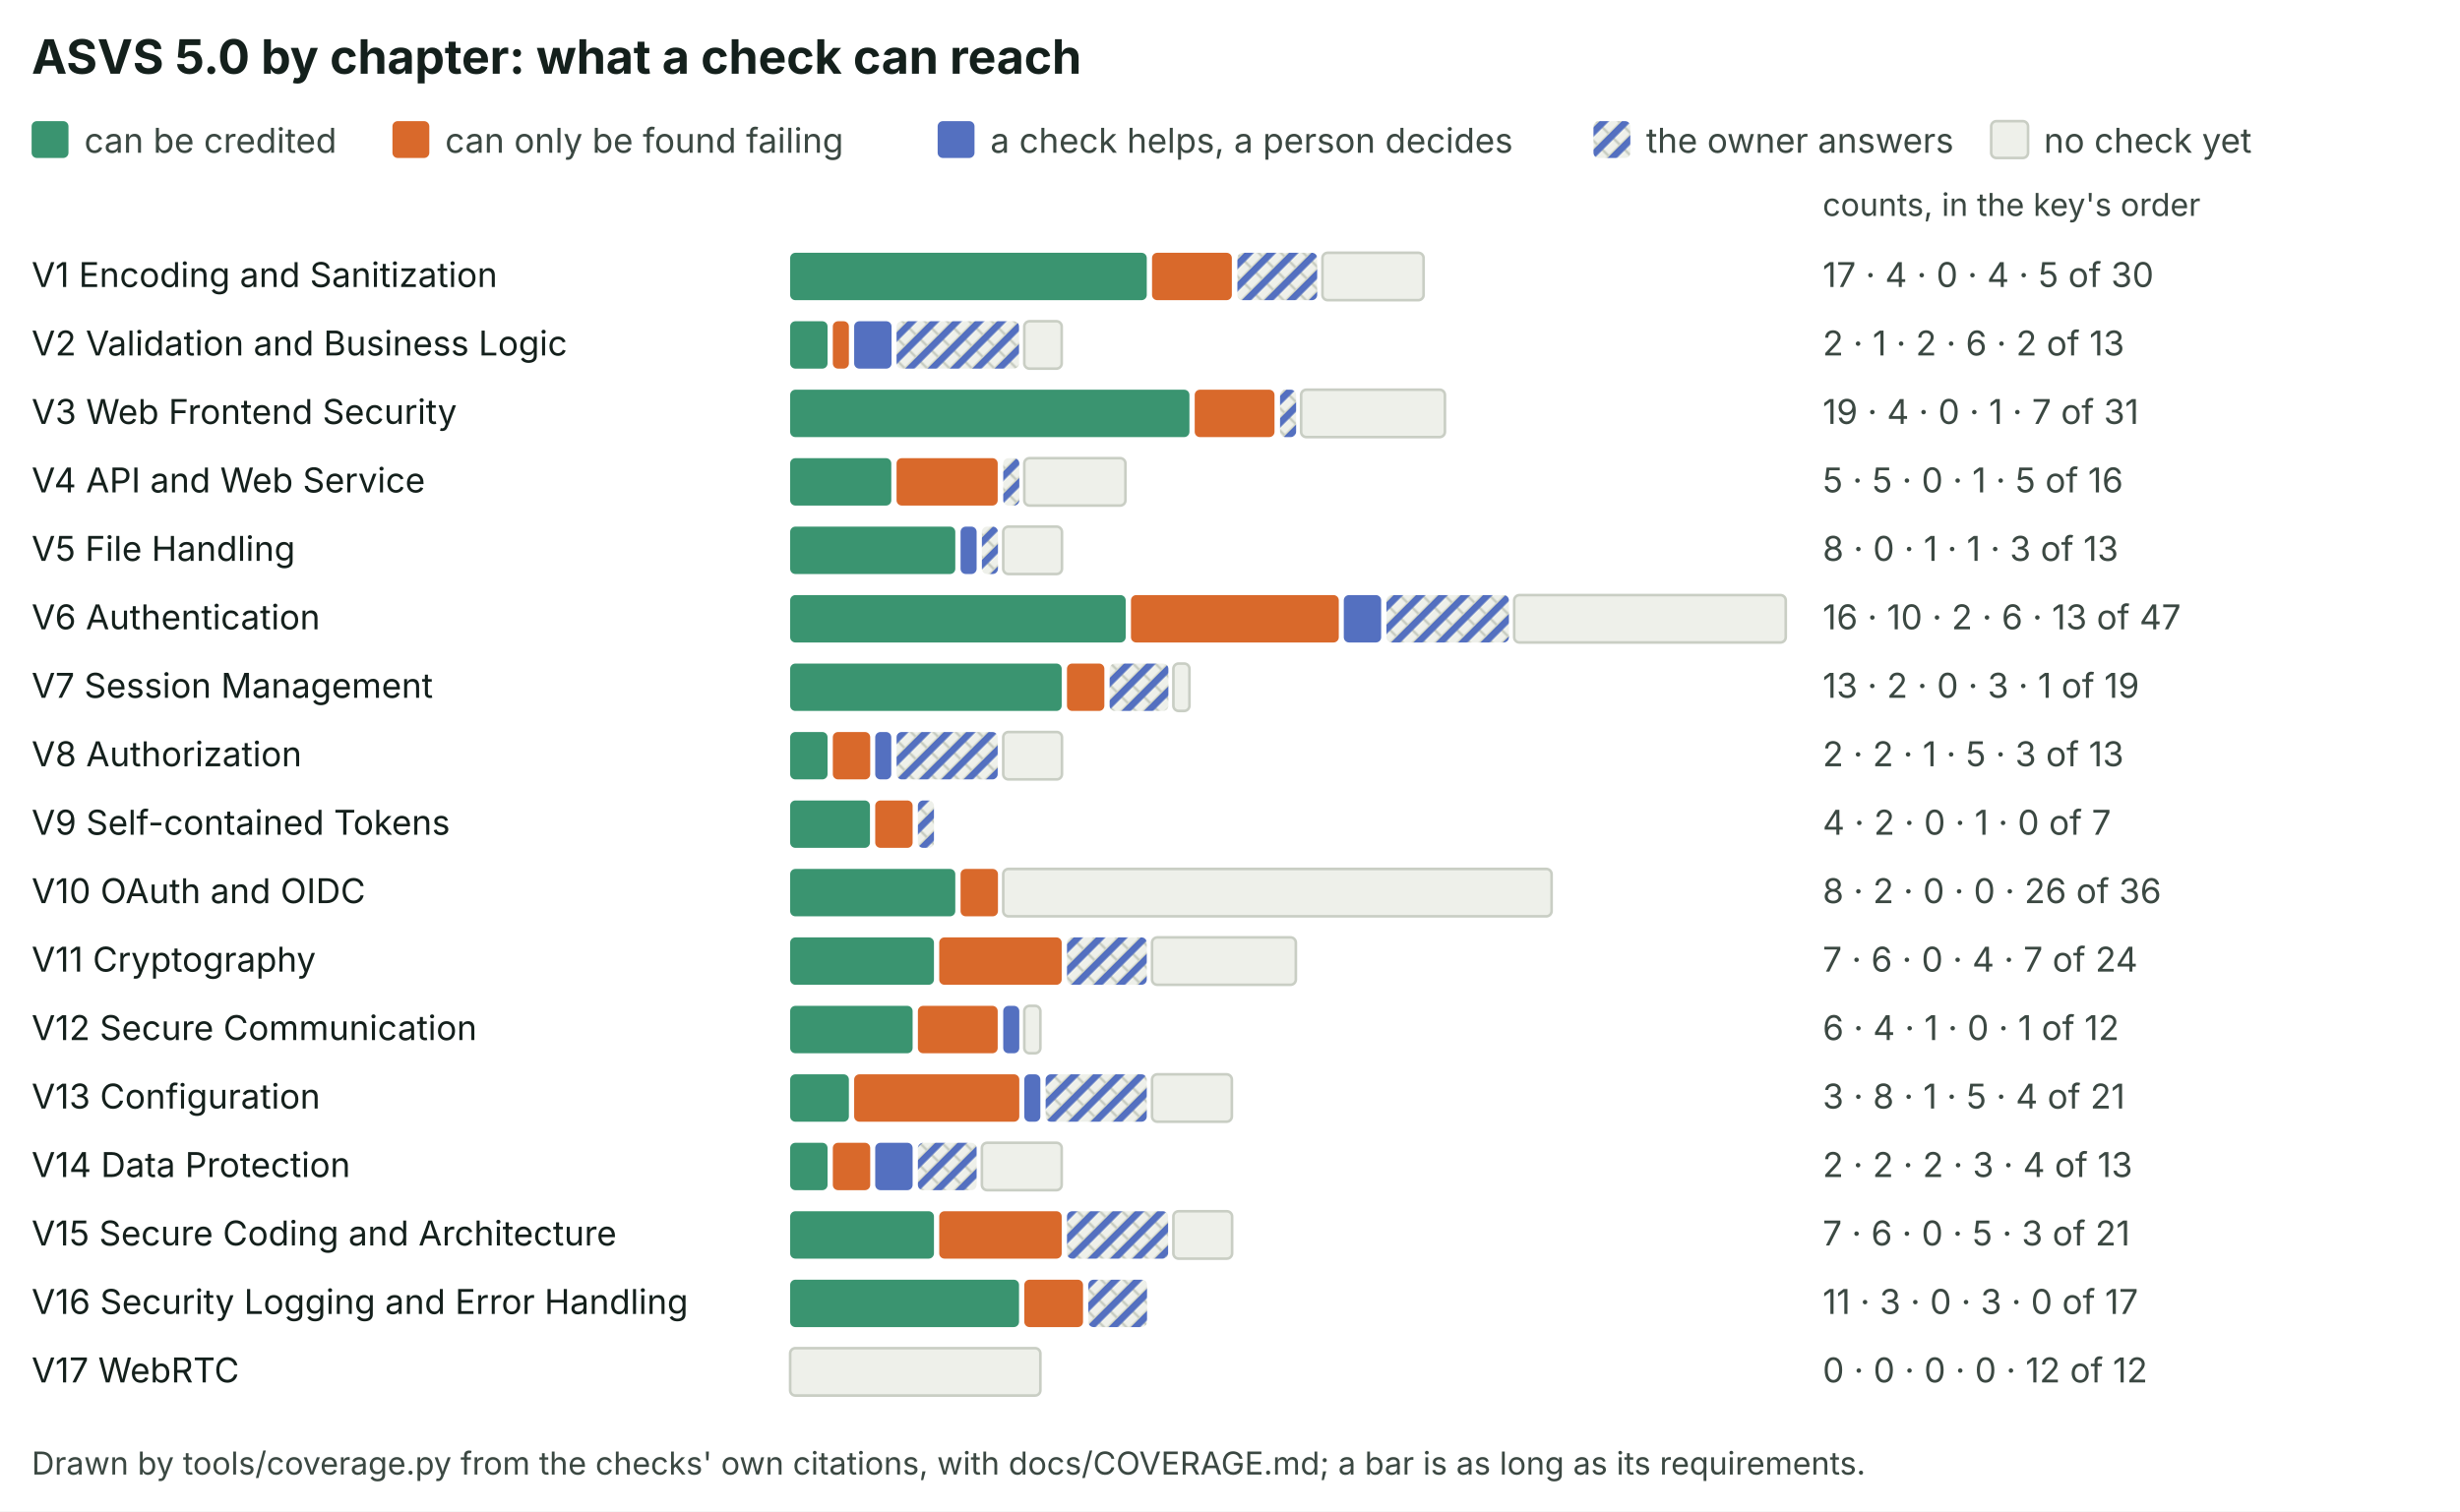
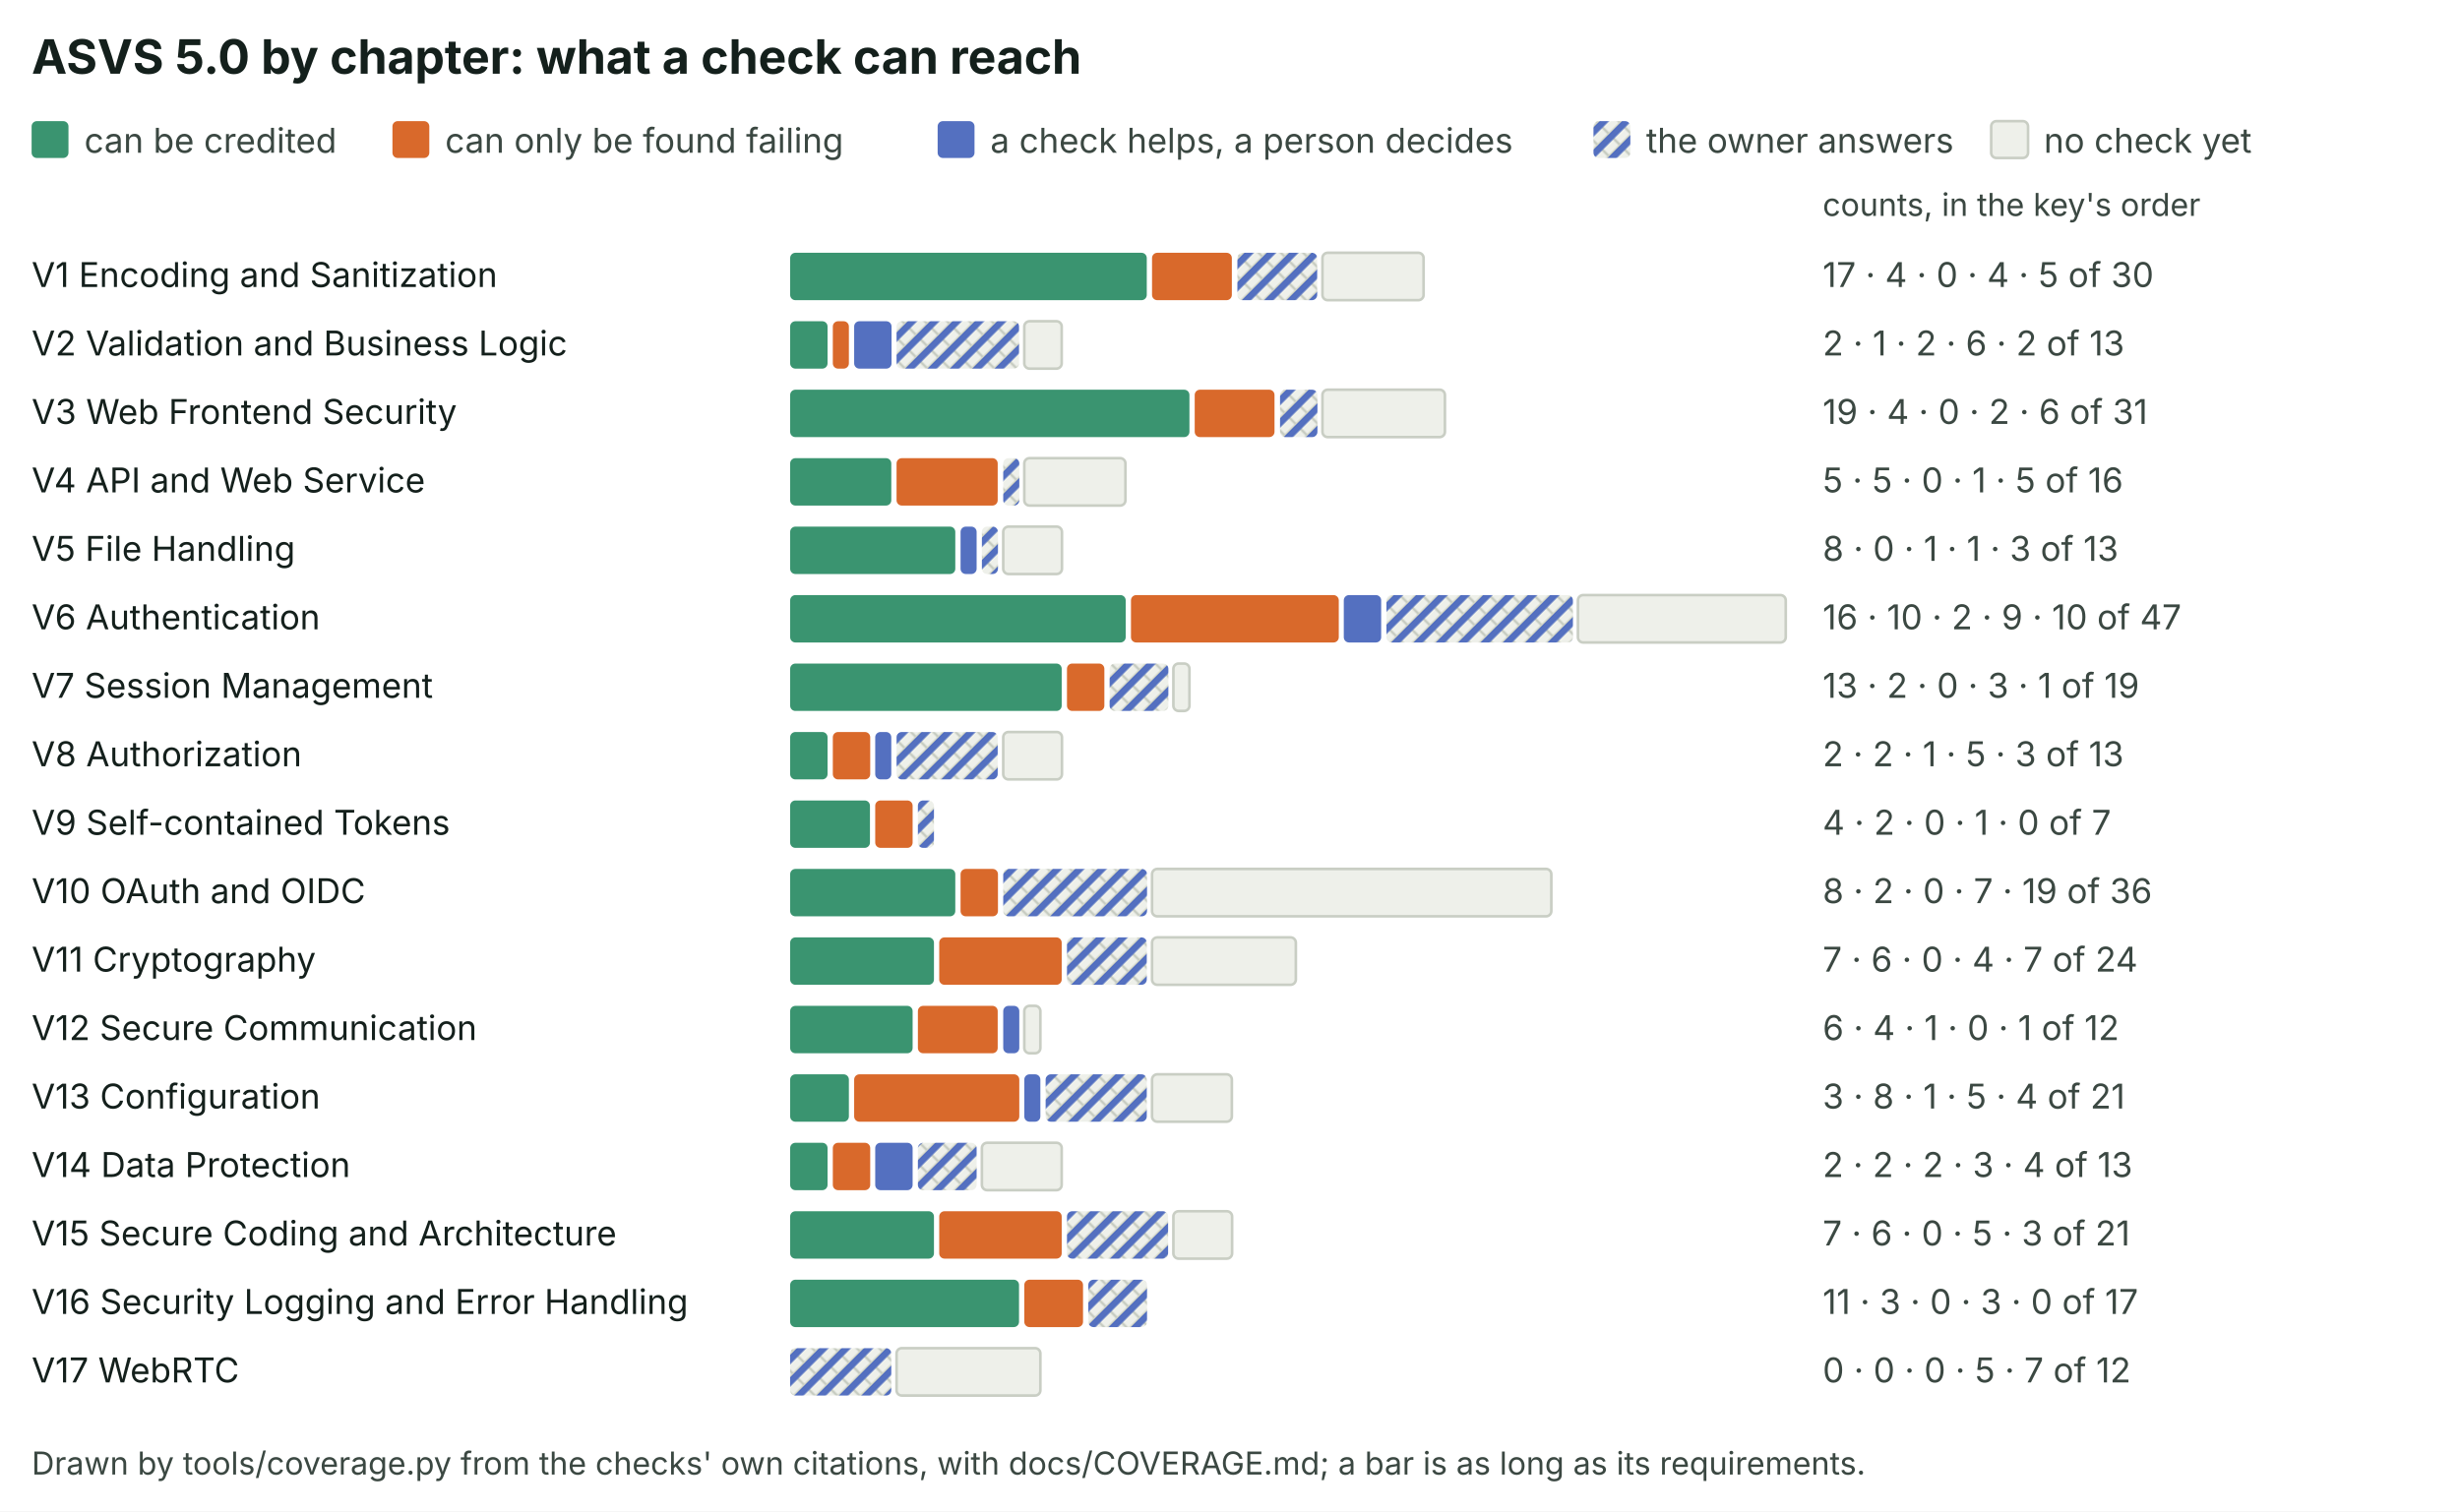
<svg xmlns="http://www.w3.org/2000/svg" viewBox="0 0 934 574" width="934" height="574" role="img" aria-labelledby="t d" font-family="Atkinson Hyperlegible, -apple-system, Segoe UI, sans-serif">
  <style>.bg{fill:#FFFFFF}.ink{fill:#14201C}.soft{fill:#3B4842}.none{fill:#EEF0EA;stroke:#C9CEC4}@media (prefers-color-scheme: dark){.bg{fill:#14201C}.ink{fill:#F3F4EF}.soft{fill:#C9CEC4}.none{fill:#182A23;stroke:#3B4842}}</style>
  <defs>
    <pattern id="owner" width="6" height="6" patternUnits="userSpaceOnUse" patternTransform="rotate(45)">
      <rect class="none" width="6" height="6" />
      <rect width="2.5" height="6" fill="#5470C0" />
    </pattern>
  </defs>
  <rect class="bg" width="934" height="574" />
  <text class="ink" x="12" y="28" font-size="18" font-weight="700">ASVS 5.0 by chapter: what a check can reach</text>
  <rect fill="#3A9470" x="12" y="46" width="14" height="14" rx="2" />
  <text class="soft" x="32" y="58" font-size="13">can be credited</text>
  <rect fill="#D9692B" x="149" y="46" width="14" height="14" rx="2" />
  <text class="soft" x="169" y="58" font-size="13">can only be found failing</text>
  <rect fill="#5470C0" x="356" y="46" width="14" height="14" rx="2" />
  <text class="soft" x="376" y="58" font-size="13">a check helps, a person decides</text>
  <rect fill="url(#owner)" x="605" y="46" width="14" height="14" rx="2" />
  <text class="soft" x="625" y="58" font-size="13">the owner answers</text>
  <rect class="none" x="756" y="46" width="14" height="14" rx="2" />
  <text class="soft" x="776" y="58" font-size="13">no check yet</text>
  <text class="soft" x="692" y="82" font-size="12">counts, in the key's order</text>
  <text class="ink" x="12" y="109" font-size="13">V1 Encoding and Sanitization</text>
  <rect fill="#3A9470" x="300.0" y="96" width="135.4" height="18" rx="2" />
  <rect fill="#D9692B" x="437.4" y="96" width="30.3" height="18" rx="2" />
  <rect fill="url(#owner)" x="469.8" y="96" width="30.3" height="18" rx="2" />
  <rect class="none" x="502.1" y="96" width="38.4" height="18" rx="2" />
  <text class="soft" x="692" y="109" font-size="13">17 · 4 · 0 · 4 · 5  of 30</text>
  <text class="ink" x="12" y="135" font-size="13">V2 Validation and Business Logic</text>
  <rect fill="#3A9470" x="300.0" y="122" width="14.2" height="18" rx="2" />
  <rect fill="#D9692B" x="316.2" y="122" width="6.1" height="18" rx="2" />
  <rect fill="#5470C0" x="324.3" y="122" width="14.2" height="18" rx="2" />
  <rect fill="url(#owner)" x="340.4" y="122" width="46.5" height="18" rx="2" />
  <rect class="none" x="388.9" y="122" width="14.2" height="18" rx="2" />
  <text class="soft" x="692" y="135" font-size="13">2 · 1 · 2 · 6 · 2  of 13</text>
  <text class="ink" x="12" y="161" font-size="13">V3 Web Frontend Security</text>
  <rect fill="#3A9470" x="300.0" y="148" width="151.6" height="18" rx="2" />
  <rect fill="#D9692B" x="453.6" y="148" width="30.3" height="18" rx="2" />
-   <rect fill="url(#owner)" x="486.0" y="148" width="6.1" height="18" rx="2" />
-   <rect class="none" x="494.0" y="148" width="54.6" height="18" rx="2" />
-   <text class="soft" x="692" y="161" font-size="13">19 · 4 · 0 · 1 · 7  of 31</text>
+   <rect fill="url(#owner)" x="486.0" y="148" width="14.2" height="18" rx="2" />
+   <rect class="none" x="502.1" y="148" width="46.5" height="18" rx="2" />
+   <text class="soft" x="692" y="161" font-size="13">19 · 4 · 0 · 2 · 6  of 31</text>
  <text class="ink" x="12" y="187" font-size="13">V4 API and Web Service</text>
  <rect fill="#3A9470" x="300.0" y="174" width="38.4" height="18" rx="2" />
  <rect fill="#D9692B" x="340.4" y="174" width="38.4" height="18" rx="2" />
  <rect fill="url(#owner)" x="380.9" y="174" width="6.1" height="18" rx="2" />
  <rect class="none" x="388.9" y="174" width="38.4" height="18" rx="2" />
  <text class="soft" x="692" y="187" font-size="13">5 · 5 · 0 · 1 · 5  of 16</text>
  <text class="ink" x="12" y="213" font-size="13">V5 File Handling</text>
  <rect fill="#3A9470" x="300.0" y="200" width="62.7" height="18" rx="2" />
  <rect fill="#5470C0" x="364.7" y="200" width="6.1" height="18" rx="2" />
  <rect fill="url(#owner)" x="372.8" y="200" width="6.1" height="18" rx="2" />
  <rect class="none" x="380.9" y="200" width="22.3" height="18" rx="2" />
  <text class="soft" x="692" y="213" font-size="13">8 · 0 · 1 · 1 · 3  of 13</text>
  <text class="ink" x="12" y="239" font-size="13">V6 Authentication</text>
  <rect fill="#3A9470" x="300.0" y="226" width="127.4" height="18" rx="2" />
  <rect fill="#D9692B" x="429.4" y="226" width="78.9" height="18" rx="2" />
  <rect fill="#5470C0" x="510.2" y="226" width="14.2" height="18" rx="2" />
-   <rect fill="url(#owner)" x="526.4" y="226" width="46.5" height="18" rx="2" />
-   <rect class="none" x="574.9" y="226" width="103.1" height="18" rx="2" />
-   <text class="soft" x="692" y="239" font-size="13">16 · 10 · 2 · 6 · 13  of 47</text>
+   <rect fill="url(#owner)" x="526.4" y="226" width="70.8" height="18" rx="2" />
+   <rect class="none" x="599.1" y="226" width="78.9" height="18" rx="2" />
+   <text class="soft" x="692" y="239" font-size="13">16 · 10 · 2 · 9 · 10  of 47</text>
  <text class="ink" x="12" y="265" font-size="13">V7 Session Management</text>
  <rect fill="#3A9470" x="300.0" y="252" width="103.1" height="18" rx="2" />
  <rect fill="#D9692B" x="405.1" y="252" width="14.2" height="18" rx="2" />
  <rect fill="url(#owner)" x="421.3" y="252" width="22.3" height="18" rx="2" />
  <rect class="none" x="445.5" y="252" width="6.1" height="18" rx="2" />
  <text class="soft" x="692" y="265" font-size="13">13 · 2 · 0 · 3 · 1  of 19</text>
  <text class="ink" x="12" y="291" font-size="13">V8 Authorization</text>
  <rect fill="#3A9470" x="300.0" y="278" width="14.2" height="18" rx="2" />
  <rect fill="#D9692B" x="316.2" y="278" width="14.2" height="18" rx="2" />
  <rect fill="#5470C0" x="332.3" y="278" width="6.1" height="18" rx="2" />
  <rect fill="url(#owner)" x="340.4" y="278" width="38.4" height="18" rx="2" />
  <rect class="none" x="380.9" y="278" width="22.3" height="18" rx="2" />
  <text class="soft" x="692" y="291" font-size="13">2 · 2 · 1 · 5 · 3  of 13</text>
  <text class="ink" x="12" y="317" font-size="13">V9 Self-contained Tokens</text>
  <rect fill="#3A9470" x="300.0" y="304" width="30.3" height="18" rx="2" />
  <rect fill="#D9692B" x="332.3" y="304" width="14.2" height="18" rx="2" />
  <rect fill="url(#owner)" x="348.5" y="304" width="6.1" height="18" rx="2" />
  <text class="soft" x="692" y="317" font-size="13">4 · 2 · 0 · 1 · 0  of 7</text>
  <text class="ink" x="12" y="343" font-size="13">V10 OAuth and OIDC</text>
  <rect fill="#3A9470" x="300.0" y="330" width="62.7" height="18" rx="2" />
  <rect fill="#D9692B" x="364.7" y="330" width="14.2" height="18" rx="2" />
-   <rect class="none" x="380.9" y="330" width="208.2" height="18" rx="2" />
-   <text class="soft" x="692" y="343" font-size="13">8 · 2 · 0 · 0 · 26  of 36</text>
+   <rect fill="url(#owner)" x="380.9" y="330" width="54.6" height="18" rx="2" />
+   <rect class="none" x="437.4" y="330" width="151.6" height="18" rx="2" />
+   <text class="soft" x="692" y="343" font-size="13">8 · 2 · 0 · 7 · 19  of 36</text>
  <text class="ink" x="12" y="369" font-size="13">V11 Cryptography</text>
  <rect fill="#3A9470" x="300.0" y="356" width="54.6" height="18" rx="2" />
  <rect fill="#D9692B" x="356.6" y="356" width="46.5" height="18" rx="2" />
  <rect fill="url(#owner)" x="405.1" y="356" width="30.3" height="18" rx="2" />
  <rect class="none" x="437.4" y="356" width="54.6" height="18" rx="2" />
  <text class="soft" x="692" y="369" font-size="13">7 · 6 · 0 · 4 · 7  of 24</text>
  <text class="ink" x="12" y="395" font-size="13">V12 Secure Communication</text>
  <rect fill="#3A9470" x="300.0" y="382" width="46.5" height="18" rx="2" />
  <rect fill="#D9692B" x="348.5" y="382" width="30.3" height="18" rx="2" />
  <rect fill="#5470C0" x="380.9" y="382" width="6.1" height="18" rx="2" />
  <rect class="none" x="388.9" y="382" width="6.1" height="18" rx="2" />
  <text class="soft" x="692" y="395" font-size="13">6 · 4 · 1 · 0 · 1  of 12</text>
  <text class="ink" x="12" y="421" font-size="13">V13 Configuration</text>
  <rect fill="#3A9470" x="300.0" y="408" width="22.3" height="18" rx="2" />
  <rect fill="#D9692B" x="324.3" y="408" width="62.7" height="18" rx="2" />
  <rect fill="#5470C0" x="388.9" y="408" width="6.1" height="18" rx="2" />
  <rect fill="url(#owner)" x="397.0" y="408" width="38.4" height="18" rx="2" />
  <rect class="none" x="437.4" y="408" width="30.3" height="18" rx="2" />
  <text class="soft" x="692" y="421" font-size="13">3 · 8 · 1 · 5 · 4  of 21</text>
  <text class="ink" x="12" y="447" font-size="13">V14 Data Protection</text>
  <rect fill="#3A9470" x="300.0" y="434" width="14.2" height="18" rx="2" />
  <rect fill="#D9692B" x="316.2" y="434" width="14.2" height="18" rx="2" />
  <rect fill="#5470C0" x="332.3" y="434" width="14.2" height="18" rx="2" />
  <rect fill="url(#owner)" x="348.5" y="434" width="22.3" height="18" rx="2" />
  <rect class="none" x="372.8" y="434" width="30.3" height="18" rx="2" />
  <text class="soft" x="692" y="447" font-size="13">2 · 2 · 2 · 3 · 4  of 13</text>
  <text class="ink" x="12" y="473" font-size="13">V15 Secure Coding and Architecture</text>
  <rect fill="#3A9470" x="300.0" y="460" width="54.6" height="18" rx="2" />
  <rect fill="#D9692B" x="356.6" y="460" width="46.5" height="18" rx="2" />
  <rect fill="url(#owner)" x="405.1" y="460" width="38.4" height="18" rx="2" />
  <rect class="none" x="445.5" y="460" width="22.3" height="18" rx="2" />
  <text class="soft" x="692" y="473" font-size="13">7 · 6 · 0 · 5 · 3  of 21</text>
  <text class="ink" x="12" y="499" font-size="13">V16 Security Logging and Error Handling</text>
  <rect fill="#3A9470" x="300.0" y="486" width="86.9" height="18" rx="2" />
  <rect fill="#D9692B" x="388.9" y="486" width="22.3" height="18" rx="2" />
  <rect fill="url(#owner)" x="413.2" y="486" width="22.3" height="18" rx="2" />
  <text class="soft" x="692" y="499" font-size="13">11 · 3 · 0 · 3 · 0  of 17</text>
  <text class="ink" x="12" y="525" font-size="13">V17 WebRTC</text>
-   <rect class="none" x="300.0" y="512" width="95.0" height="18" rx="2" />
-   <text class="soft" x="692" y="525" font-size="13">0 · 0 · 0 · 0 · 12  of 12</text>
+   <rect fill="url(#owner)" x="300.0" y="512" width="38.4" height="18" rx="2" />
+   <rect class="none" x="340.4" y="512" width="54.6" height="18" rx="2" />
+   <text class="soft" x="692" y="525" font-size="13">0 · 0 · 0 · 5 · 7  of 12</text>
  <text class="soft" x="12" y="560" font-size="12">Drawn by tools/coverage.py from the checks' own citations, with docs/COVERAGE.md; a bar is as long as its requirements.</text>
</svg>
